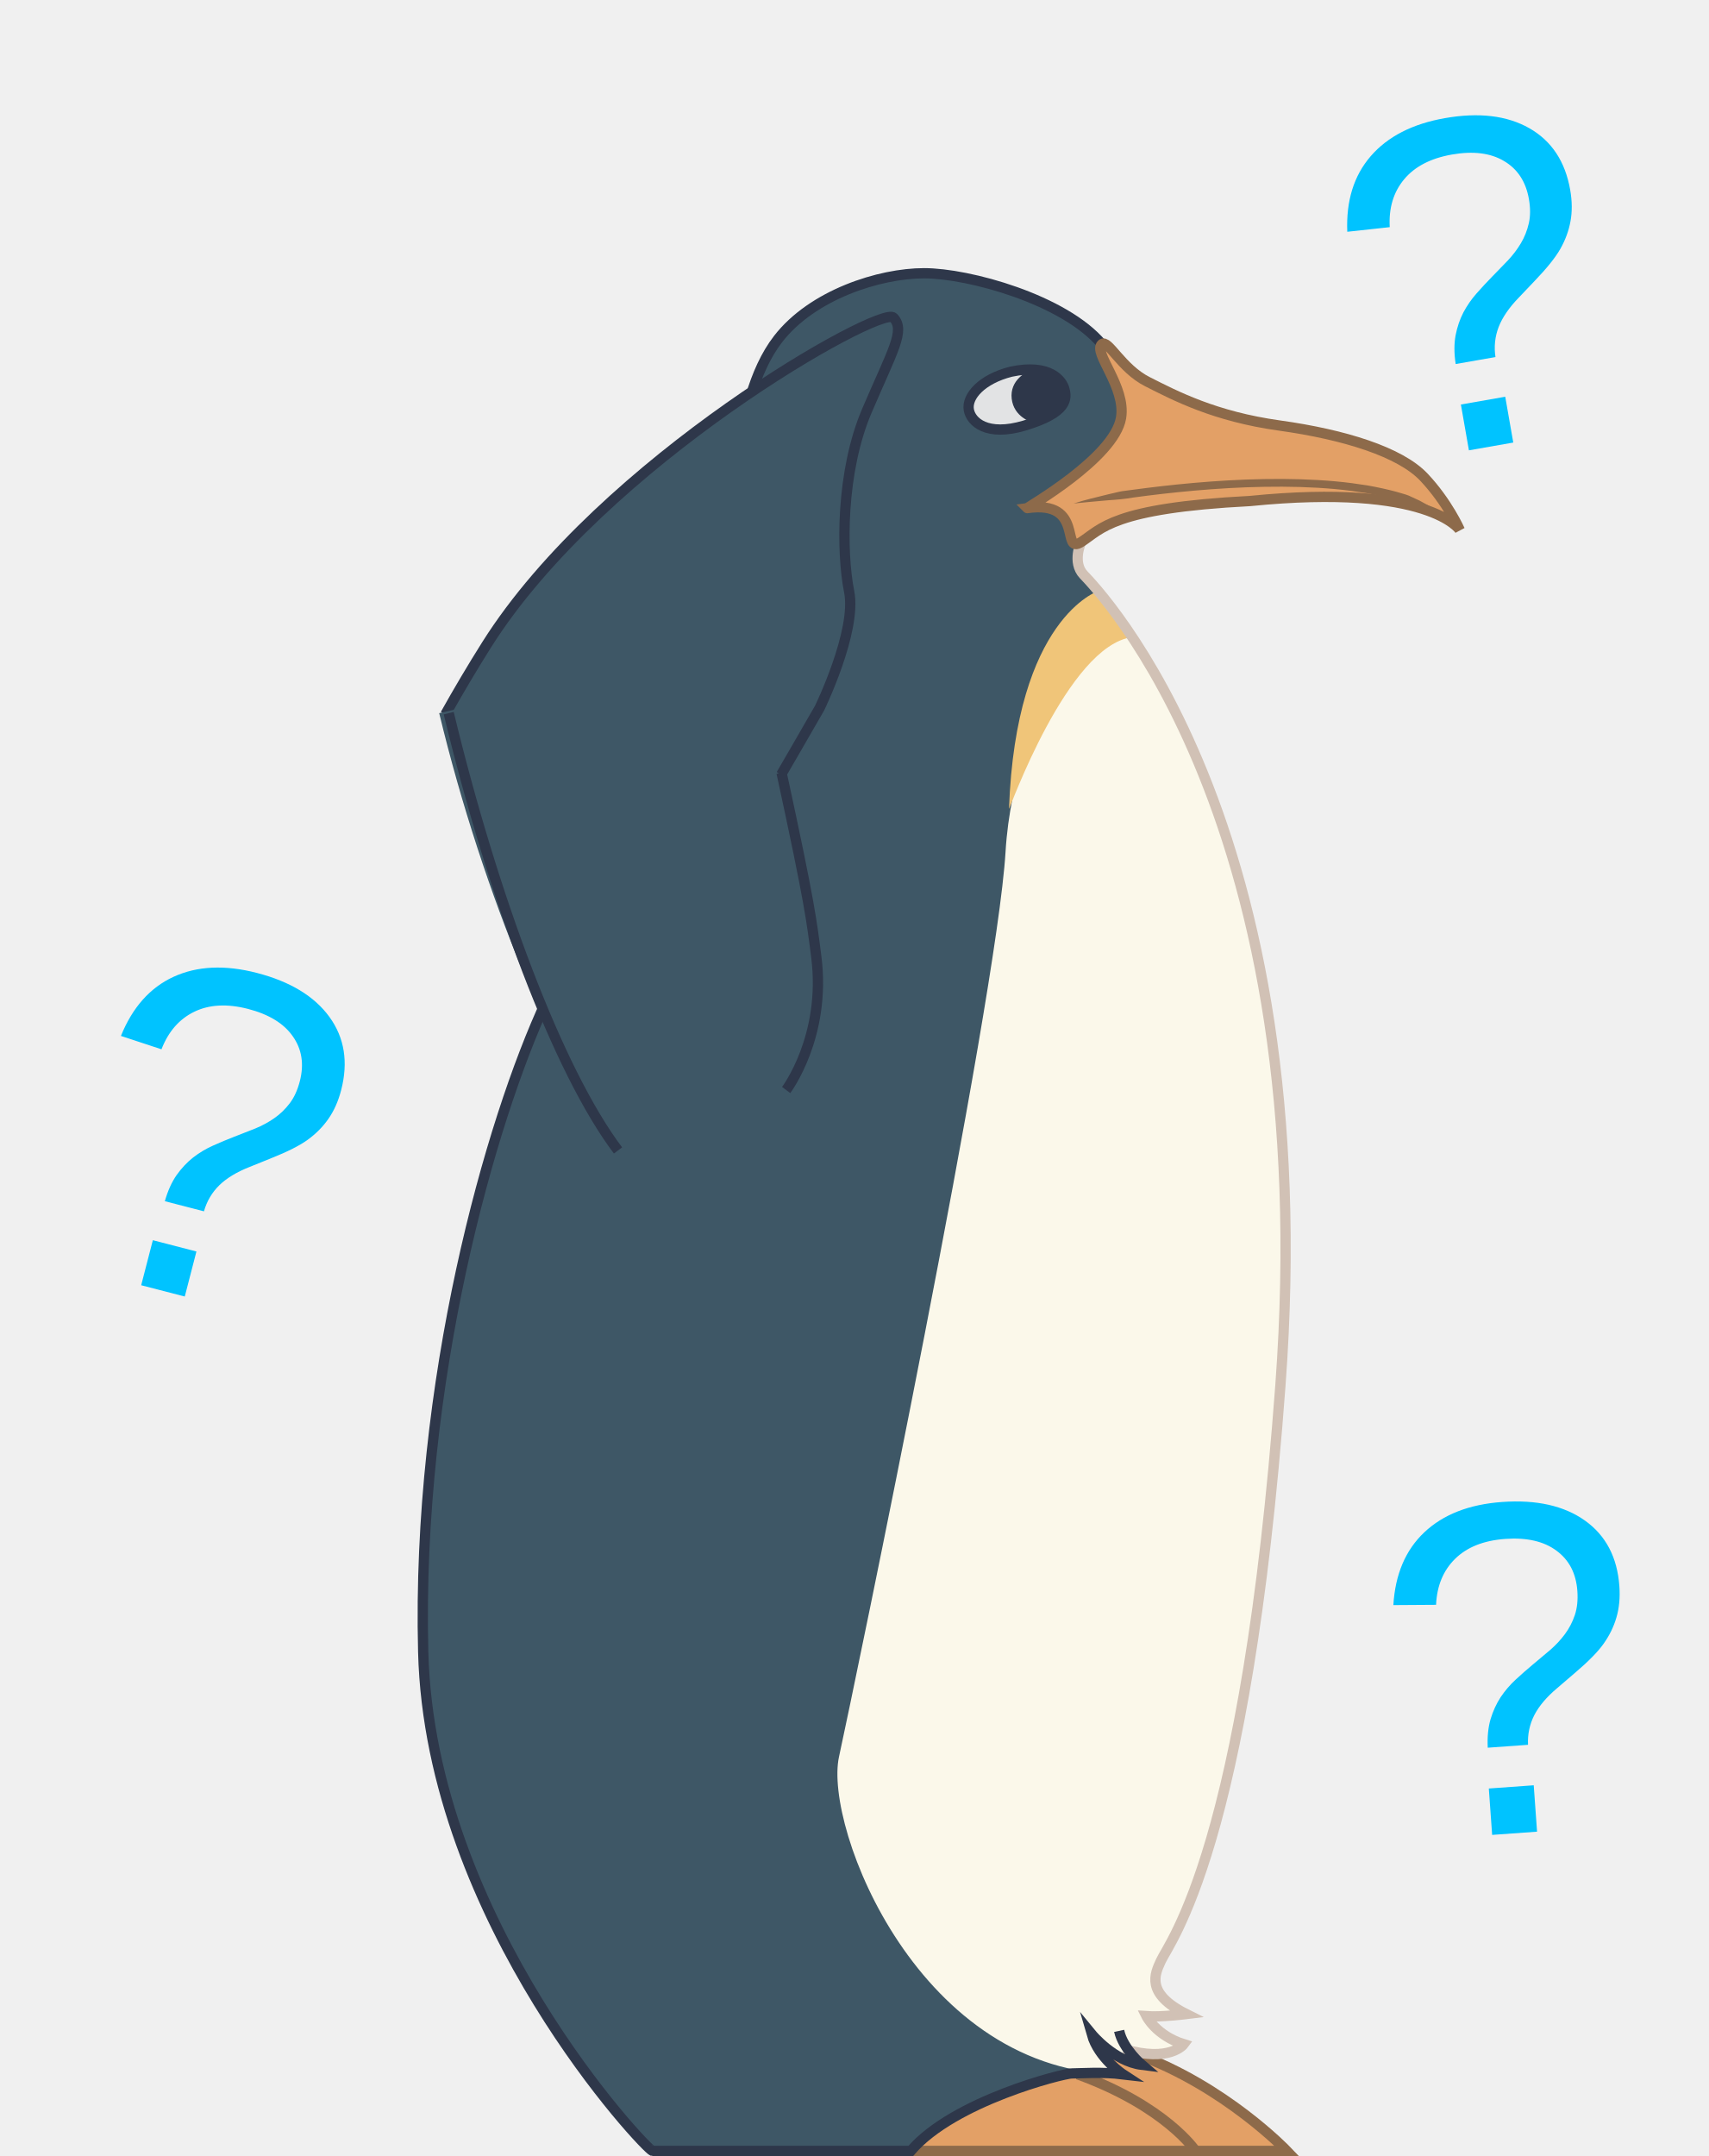
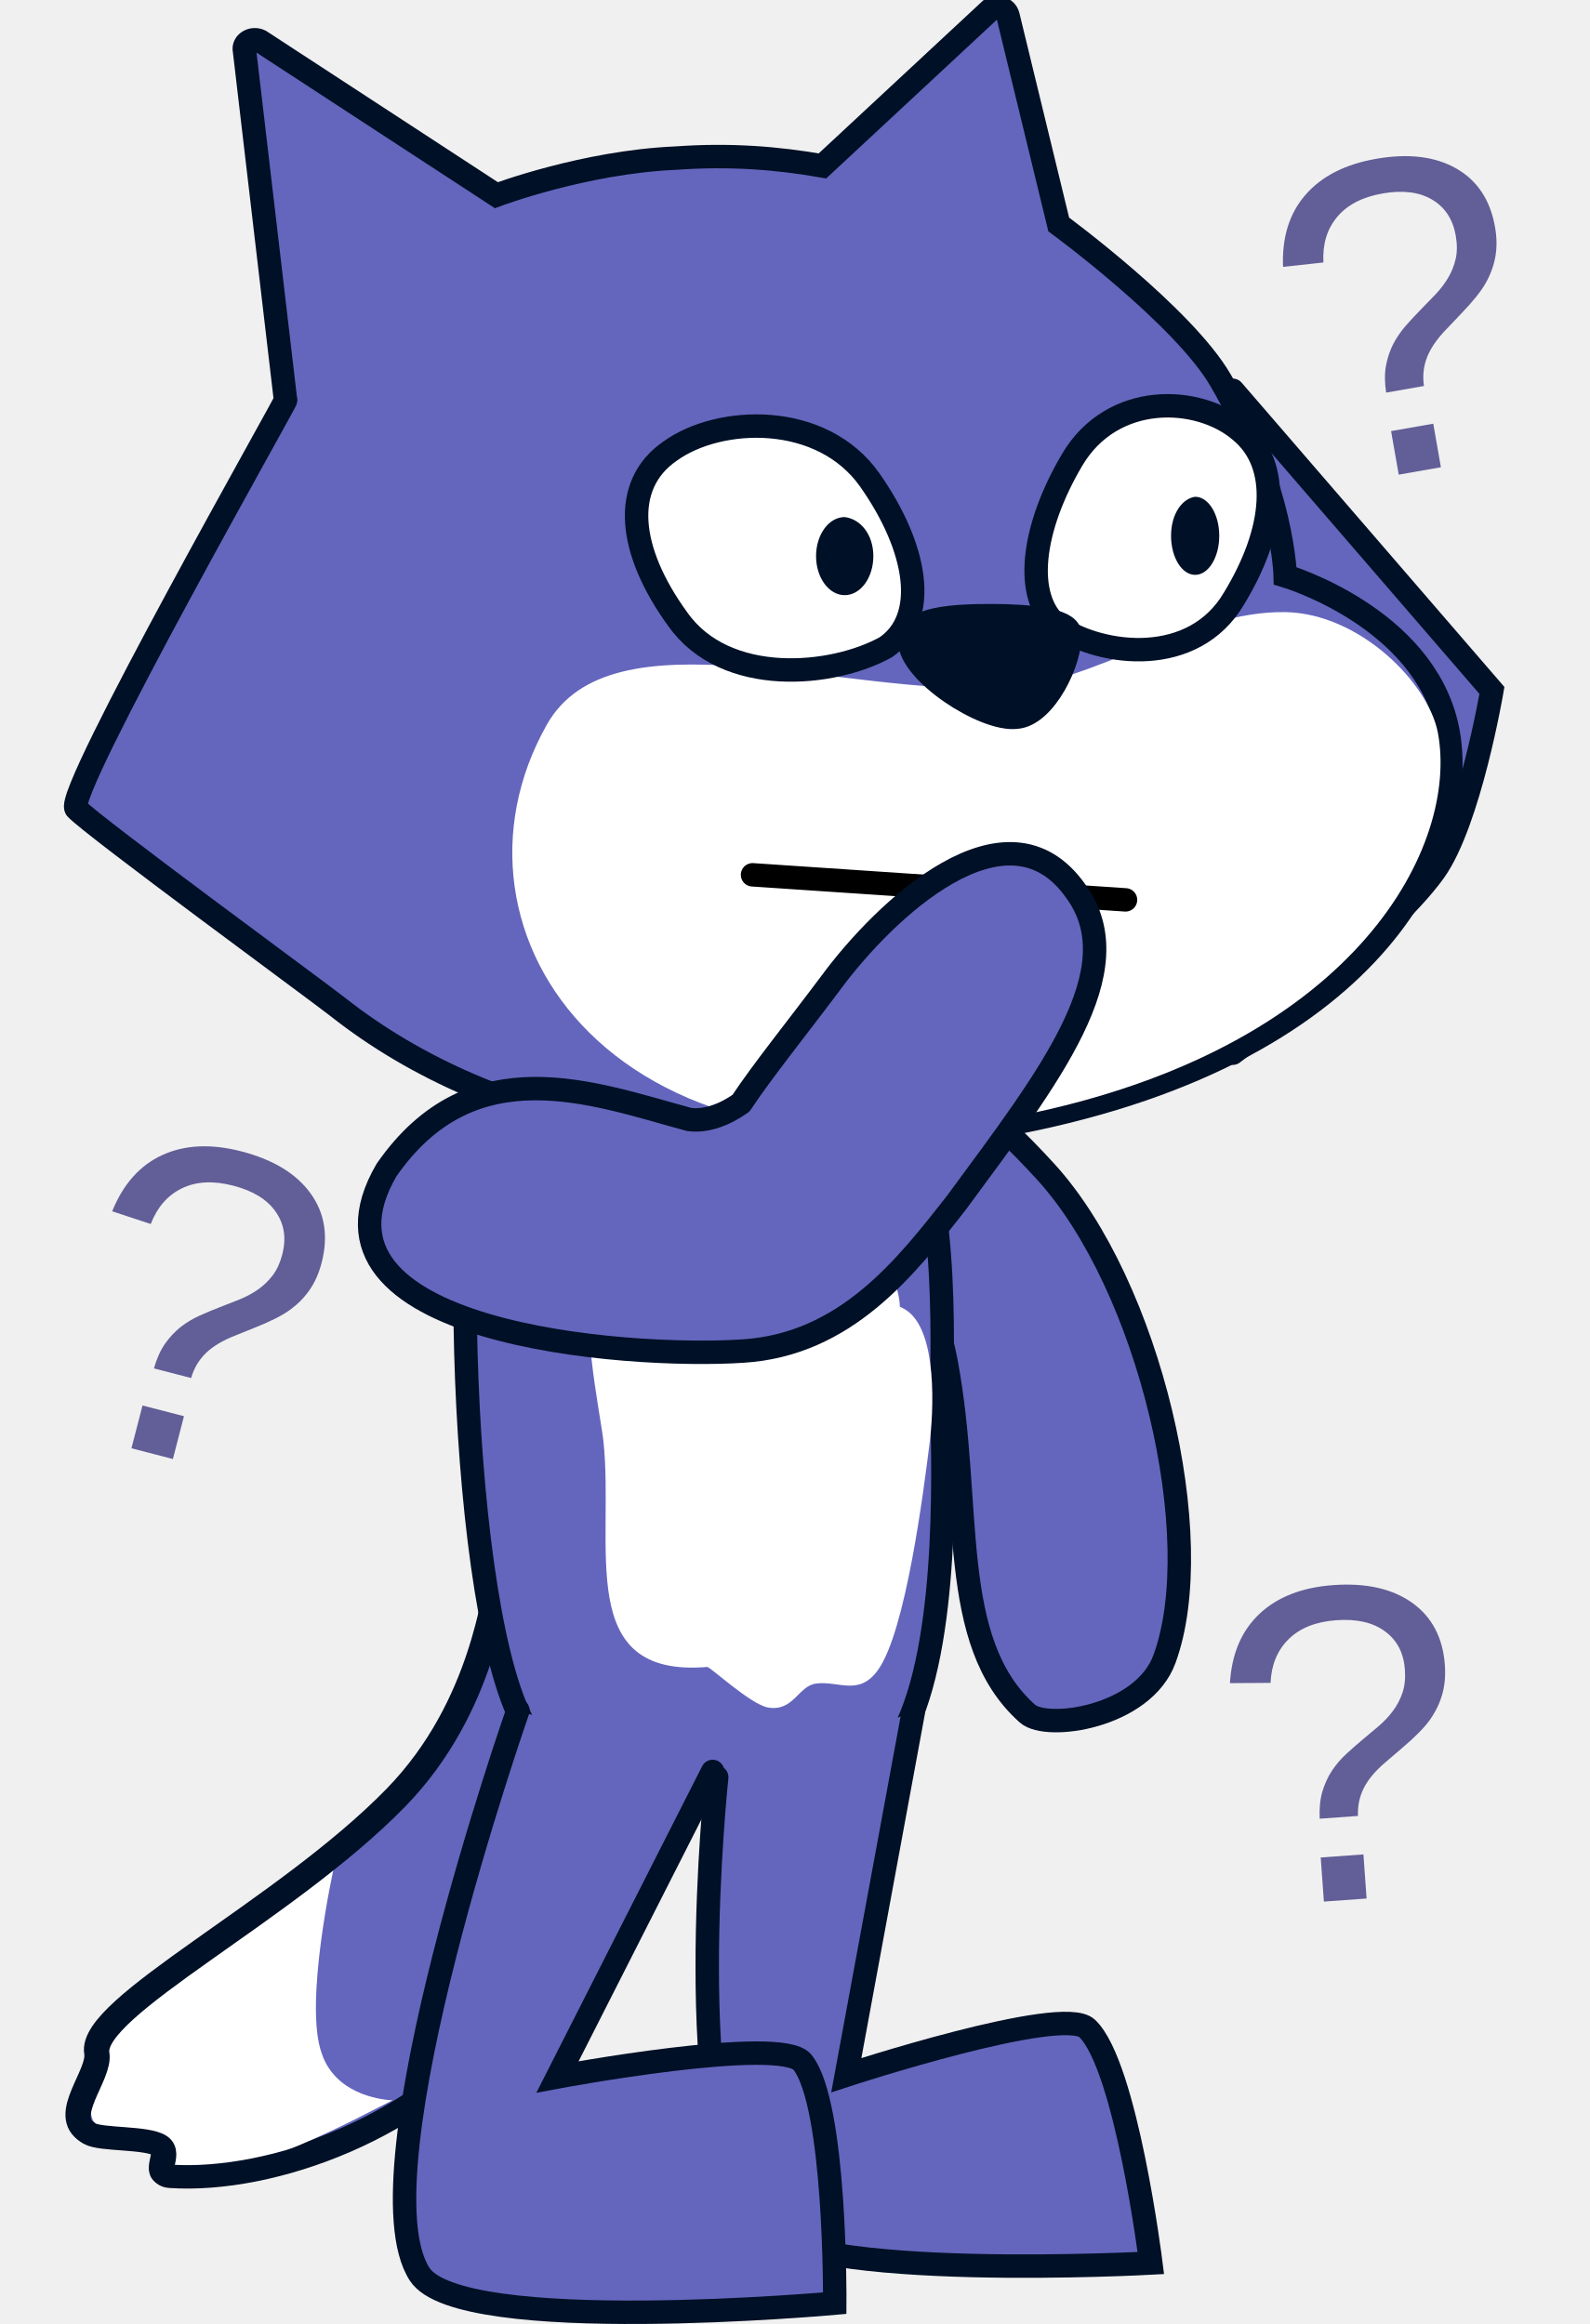
- <svg xmlns="http://www.w3.org/2000/svg" version="1.1" viewBox="0,0,83.211,104.991">
-   <g transform="translate(-194.5969,-120.8817)">
-     <g stroke-linecap="butt" stroke-linejoin="miter" stroke-miterlimit="10" stroke-dasharray="" stroke-dashoffset="0" style="mix-blend-mode: normal">
-       <g>
-         <path d="M243.407,225.623c2.677,-6.578 6.802,-4.618 6.802,-4.618c4.303,1.56 7.062,4.618 7.062,4.618h-13.864" fill="#e3a066" fill-rule="nonzero" stroke="none" stroke-width="1" />
-         <path d="M249.959,220.912c4.303,1.56 7.312,4.711 7.312,4.711h-14.125" fill="none" fill-rule="evenodd" stroke="#8d6a4a" stroke-width="0.5" />
-         <path d="M238.959,225.623c3.083,-3.142 8.124,-3.728 8.124,-3.728c4.303,1.56 5.74,3.728 5.74,3.728h-13.864" fill="#e3a066" fill-rule="nonzero" stroke="none" stroke-width="1" />
-         <path d="M247.084,221.895c4.303,1.56 5.74,3.728 5.74,3.728h-14.125" fill="none" fill-rule="evenodd" stroke="#8d6a4a" stroke-width="0.5" />
-         <path d="M248.261,137.645c3.438,3.802 -0.562,8.421 -0.562,8.421c0,0 -1.405,2.796 0.386,3.599c0.025,13.378 -0.625,41.138 -0.625,41.605c0,0.67 1.5,27.986 1.645,28.509c0.241,0.868 1.105,1.655 1.105,1.655c-1.354,-0.168 -2.438,-1.488 -2.438,-1.488c0.334,1.173 1.521,1.948 1.521,1.948c-1.021,-0.123 -2.042,-0.045 -2.501,-0.042c-0.416,0.002 -5.75,1.34 -7.833,3.771h-12.584c-0.25,0 -10.833,-11.144 -11.166,-24.299c-0.334,-13.155 3.263,-25.828 6,-31.706c3.178,-6.825 8.489,-19.775 8.864,-21.315c0.375,-1.539 0.014,-7.8 2.421,-10.911c1.672,-2.162 4.944,-3.204 7.111,-3.204c2.167,0 6.747,1.345 8.656,3.456" fill="#3e5766" fill-rule="nonzero" stroke="none" stroke-width="1" />
-         <path d="M248.665,150.392c0,0 2.095,2.843 3.689,6.231c3.5,7.75 5.75,19.251 4.504,33.014c-1.149,12.694 -2.233,20.841 -5.942,27.302c-0.508,0.886 1.46,2.022 1.46,2.022c-0.834,0 -1.94,0.102 -1.94,0.102c0.083,1.048 1.815,1.364 1.815,1.364c-2.396,1.173 -3.104,-0.491 -3.104,-0.491c0.396,0.974 0.955,1.479 0.955,1.479c-0.667,0.042 -2.329,-1.469 -2.329,-1.469c0,1.131 1.521,1.948 1.521,1.948c-9.906,0.064 -14.584,-12.024 -13.834,-15.459c0.75,-3.435 7.667,-36.7 8.112,-44.073c0.445,-7.374 5.095,-11.971 5.095,-11.971" fill="#fbf8ea" fill-rule="nonzero" stroke="none" stroke-width="1" />
-         <path d="M243.74,160.274c0.334,-9.307 4.343,-10.609 4.343,-10.609l1.661,2.243c-3.154,0.409 -6.008,8.479 -6.005,8.366" fill="#f0c579" fill-rule="nonzero" stroke="none" stroke-width="1" />
-         <path d="M247.251,147.28c0,0 -0.45,0.986 0.125,1.592c0.716,0.754 11.617,11.953 9.584,39.465c-1.667,22.539 -5.406,27.115 -5.827,28.042c-0.28,0.617 -0.767,1.577 1.243,2.582c0,0 -1.24,0.155 -1.94,0.103c0,0 0.471,0.945 1.815,1.364c0,0 -0.666,0.907 -2.916,0.237" fill="none" fill-rule="evenodd" stroke="#d1c1b5" stroke-width="0.5" />
-         <path d="M249.105,219.779c0.188,0.881 1.104,1.655 1.104,1.655c-1.354,-0.168 -2.438,-1.488 -2.438,-1.488c0.334,1.173 1.521,1.948 1.521,1.948c-1.021,-0.123 -2.042,-0.045 -2.5,-0.042c-0.416,0.002 -5.75,1.34 -7.833,3.771h-12.583c-0.25,0 -10.834,-11.144 -11.167,-24.299c-0.333,-13.155 3.264,-25.828 6,-31.706c3.178,-6.825 8.489,-19.775 8.864,-21.315c0.375,-1.539 0.015,-7.8 2.421,-10.911c1.673,-2.162 4.944,-3.204 7.111,-3.204c2.167,0 6.823,1.278 8.657,3.456" fill="none" fill-rule="evenodd" stroke="#2e374a" stroke-width="0.5" />
-       </g>
-       <g>
-         <path d="M244.636,145.626c-0.098,0.014 4.236,-2.427 4.562,-4.399c0.25,-1.508 -1.375,-3.174 -0.938,-3.582c0.291,-0.273 0.943,1.177 2.219,1.822c1.365,0.691 3.281,1.697 6.437,2.137c3.156,0.44 5.875,1.288 7.032,2.514c1.157,1.226 1.75,2.576 1.75,2.576c0,0 -1.468,-2.294 -10.219,-1.414c-6.718,0.345 -7.229,1.361 -8.229,2c-1,0.638 0.198,-2.063 -2.615,-1.655" fill="#e3a066" fill-rule="nonzero" stroke="none" stroke-width="1" />
-         <path d="M246.886,145.406c0,0 0.28,-0.098 0.776,-0.227c0.249,-0.062 0.552,-0.137 0.9,-0.223c0.174,-0.041 0.36,-0.084 0.556,-0.13c0.197,-0.043 0.407,-0.055 0.625,-0.09c1.742,-0.237 4.078,-0.487 6.427,-0.525c1.175,-0.021 2.351,0.01 3.451,0.109c0.55,0.049 1.081,0.121 1.581,0.201c0.5,0.089 0.971,0.192 1.401,0.308c0.211,0.07 0.423,0.111 0.612,0.19c0.185,0.086 0.361,0.167 0.526,0.243c0.322,0.174 0.598,0.324 0.809,0.479c0.221,0.137 0.368,0.281 0.473,0.369c0.104,0.09 0.16,0.138 0.16,0.138c0,0 -0.064,-0.037 -0.182,-0.107c-0.118,-0.07 -0.287,-0.176 -0.521,-0.279c-0.225,-0.118 -0.516,-0.222 -0.846,-0.339c-0.338,-0.1 -0.719,-0.2 -1.13,-0.331c-0.417,-0.112 -0.875,-0.213 -1.365,-0.299c-0.491,-0.078 -1.011,-0.149 -1.552,-0.198c-1.083,-0.098 -2.247,-0.127 -3.41,-0.107c-2.329,0.038 -4.652,0.286 -6.383,0.522c-0.43,0.076 -0.831,0.107 -1.187,0.13c-0.355,0.031 -0.664,0.059 -0.919,0.082c-0.255,0.025 -0.456,0.044 -0.593,0.058c-0.135,0.013 -0.208,0.027 -0.208,0.027" fill="#8d6a4a" fill-rule="nonzero" stroke="none" stroke-width="1" />
-         <path d="M244.636,145.626c-0.098,0.014 4.236,-2.427 4.562,-4.399c0.25,-1.508 -1.375,-3.174 -0.938,-3.582c0.291,-0.273 0.943,1.177 2.219,1.822c1.365,0.691 3.281,1.697 6.437,2.137c3.156,0.44 5.875,1.288 7.032,2.514c1.157,1.226 1.75,2.576 1.75,2.576c0,0 -1.468,-2.294 -10.219,-1.414c-6.718,0.345 -7.229,1.361 -8.229,2c-1,0.638 0.198,-2.063 -2.615,-1.655z" fill="none" fill-rule="evenodd" stroke="#8d6a4a" stroke-width="0.5" />
-       </g>
-       <g>
-         <path d="M218.295,152.286c5.639,-8.954 19.235,-16.571 19.82,-15.936c0.585,0.635 -0.032,1.576 -1.297,4.536c-1.266,2.96 -1.248,6.883 -0.863,8.806c0.386,1.923 -1.44,5.671 -1.44,5.671c0,0 -1.989,3.455 -4.421,7.636c-0.392,-0.189 -0.784,-0.379 -1.177,-0.571c-3.089,-1.511 -6.099,-3.19 -9.134,-4.807c-1.186,-0.632 -2.337,-1.303 -3.497,-1.952c0.642,-1.147 1.313,-2.28 2.008,-3.383z" fill="#3e5766" fill-rule="nonzero" stroke="none" stroke-width="1" />
-         <path d="M216.287,155.669c0.642,-1.147 1.313,-2.28 2.008,-3.383c5.639,-8.954 19.235,-16.571 19.82,-15.936c0.585,0.635 -0.032,1.576 -1.297,4.536c-1.266,2.96 -1.248,6.883 -0.863,8.806c0.386,1.923 -1.44,5.671 -1.44,5.671c0,0 -1.989,3.455 -4.421,7.636" fill="none" fill-rule="evenodd" stroke="#2e374a" stroke-width="0.5" />
-       </g>
-       <g>
-         <path d="M224.697,176.905c-2.932,-3.889 -6.558,-12.366 -8.709,-21.295c1.297,-0.304 2.603,-0.585 3.907,-0.92c3.336,-0.856 6.542,2.373 9.846,1.402c0.407,-0.12 2.671,2.7 3.076,2.578c1.387,6.388 1.321,7.116 1.537,8.813c0.495,3.879 -1.468,6.479 -1.468,6.479z" fill="#3e5766" fill-rule="nonzero" stroke="none" stroke-width="1" />
-         <path d="M224.697,176.905c-2.932,-3.889 -6.093,-12.366 -8.245,-21.295" fill="none" fill-rule="evenodd" stroke="#2e374a" stroke-width="0.5" />
-         <path d="M232.663,158.515c1.387,6.388 1.475,7.27 1.692,8.968c0.495,3.879 -1.468,6.479 -1.468,6.479" fill="none" fill-rule="evenodd" stroke="#2e374a" stroke-width="0.5" />
-       </g>
-       <text transform="translate(261.2696,143.6651) rotate(-9.94181) scale(0.57756,0.57756)" font-size="40" xml:space="preserve" fill="#00c3ff" fill-rule="nonzero" stroke="none" stroke-width="1" stroke-linecap="butt" stroke-linejoin="miter" stroke-miterlimit="10" stroke-dasharray="" stroke-dashoffset="0" font-family="Arial" font-weight="normal" text-anchor="start" style="mix-blend-mode: normal">
+ <svg xmlns="http://www.w3.org/2000/svg" version="1.1" width="81.422" height="119.052" viewBox="0,0,81.422,119.052">
+   <g transform="translate(-201.8055,-120.4739)">
+     <g data-paper-data="{&quot;isPaintingLayer&quot;:true}" stroke-miterlimit="10" stroke-dasharray="" stroke-dashoffset="0" style="mix-blend-mode: normal">
+       <text transform="translate(268.5698,145.6422) rotate(-9.94181) scale(0.57756,0.57756)" font-size="40" xml:space="preserve" fill="#625e97" fill-rule="nonzero" stroke="none" stroke-width="1" stroke-linecap="butt" stroke-linejoin="miter" stroke-miterlimit="10" stroke-dasharray="" stroke-dashoffset="0" font-family="Arial" font-weight="normal" text-anchor="start" style="mix-blend-mode: normal">
        <tspan x="0" dy="0">?</tspan>
      </text>
-       <text transform="translate(196.6857,182.2297) rotate(14.51276) scale(0.57756,0.57756)" font-size="40" xml:space="preserve" fill="#00c3ff" fill-rule="nonzero" stroke="none" stroke-width="1" stroke-linecap="butt" stroke-linejoin="miter" stroke-miterlimit="10" stroke-dasharray="" stroke-dashoffset="0" font-family="Arial" font-weight="normal" text-anchor="start" style="mix-blend-mode: normal">
+       <text transform="translate(203.7495,193.4263) rotate(14.51276) scale(0.57756,0.57756)" font-size="40" xml:space="preserve" fill="#625e97" fill-rule="nonzero" stroke="none" stroke-width="1" stroke-linecap="butt" stroke-linejoin="miter" stroke-miterlimit="10" stroke-dasharray="" stroke-dashoffset="0" font-family="Arial" font-weight="normal" text-anchor="start" style="mix-blend-mode: normal">
        <tspan x="0" dy="0">?</tspan>
      </text>
-       <text transform="translate(262.3394,210.5902) rotate(-4.10802) scale(0.57756,0.57756)" font-size="40" xml:space="preserve" fill="#00c3ff" fill-rule="nonzero" stroke="none" stroke-width="1" stroke-linecap="butt" stroke-linejoin="miter" stroke-miterlimit="10" stroke-dasharray="" stroke-dashoffset="0" font-family="Arial" font-weight="normal" text-anchor="start" style="mix-blend-mode: normal">
+       <text transform="translate(264.6753,218.2408) rotate(-4.10802) scale(0.57756,0.57756)" font-size="40" xml:space="preserve" fill="#625e97" fill-rule="nonzero" stroke="none" stroke-width="1" stroke-linecap="butt" stroke-linejoin="miter" stroke-miterlimit="10" stroke-dasharray="" stroke-dashoffset="0" font-family="Arial" font-weight="normal" text-anchor="start" style="mix-blend-mode: normal">
        <tspan x="0" dy="0">?</tspan>
      </text>
      <g>
-         <path d="M241.771,140.8c-0.114,-0.654 0.63,-1.499 2.055,-1.858c1.917,-0.407 2.49,0.455 2.596,0.833c0.128,0.458 0.199,1.154 -1.942,1.792c-1.829,0.545 -2.607,-0.179 -2.709,-0.767" fill="#e2e3e4" fill-rule="nonzero" stroke="none" stroke-width="1" />
-         <path d="M244.846,141.436c0,0 -0.868,-0.233 -0.974,-1.136c-0.105,-0.9 0.717,-1.351 1.057,-1.419c0.34,-0.069 0.691,0.136 0.691,0.136c0,0 0.869,0.324 0.864,0.964c-0.005,0.641 -0.815,1.167 -0.815,1.167c0,0 -0.686,0.313 -0.822,0.288" fill="#2e374a" fill-rule="nonzero" stroke="none" stroke-width="1" />
-         <path d="M241.783,140.84c-0.114,-0.654 0.63,-1.499 2.055,-1.858c1.917,-0.407 2.49,0.455 2.596,0.833c0.128,0.458 0.199,1.154 -1.942,1.792c-1.829,0.545 -2.607,-0.179 -2.709,-0.767z" fill="none" fill-rule="evenodd" stroke="#2e374a" stroke-width="0.5" />
+         <path d="M244.76,176.123c-0.202,-4.053 4.965,-1.802 10.604,4.378c5.314,5.824 8.354,18.786 6.076,24.969c-1.095,2.971 -6.017,3.677 -7.015,2.788c-4.158,-3.703 -2.799,-10.693 -4.16,-17.982c-1.044,-5.594 -5.204,-11.81 -5.505,-14.152z" data-paper-data="{&quot;index&quot;:null}" fill="#6466bd" fill-rule="evenodd" stroke="#001026" stroke-width="1.2" stroke-linecap="round" stroke-linejoin="round" />
+         <g fill-rule="evenodd">
+           <path d="M227.337,201.499c0.637,-0.627 2.039,-1.944 4.479,1.427c2.44,3.371 0.868,10.127 0.609,10.883c-0.909,2.965 -2.139,6.561 -4.824,10.081c-4.168,5.523 -11.956,8.338 -17.166,7.999c-0.941,-0.061 0.122,-1.136 -0.51,-1.561c-0.683,-0.46 -3.044,-0.284 -3.641,-0.632c-1.468,-0.855 0.619,-2.944 0.431,-4.073c-0.418,-2.36 9.64,-7.27 15.316,-13.093c4.608,-4.728 4.98,-10.738 5.305,-11.03z" fill="#6466bd" stroke="#001026" stroke-width="1.2" stroke-linecap="round" stroke-linejoin="round" />
+           <path d="M218.887,216.227c0,0 -1.532,6.903 -0.603,9.441c0.68,2.029 2.891,2.363 3.618,2.4c-1.651,0.809 -7.343,4.02 -10.979,3.833c-1.006,-0.052 0.01,-1.367 -0.683,-1.751c-0.896,-0.495 -2.762,-0.18 -3.53,-0.872c-0.785,-0.707 0.45,-3.473 0.479,-4.236c0.269,-2.022 11.698,-8.815 11.698,-8.815z" fill="#ffffff" stroke="none" stroke-width="1" stroke-linecap="butt" stroke-linejoin="miter" />
+           <path d="M227.433,201.571c0.638,-0.628 2.039,-1.945 4.479,1.427c2.44,3.371 0.868,10.127 0.609,10.883c-0.909,2.965 -2.139,6.561 -4.824,10.081c-4.168,5.523 -11.956,8.338 -17.166,7.999c-0.941,-0.061 0.122,-1.136 -0.51,-1.561c-0.683,-0.46 -3.044,-0.284 -3.641,-0.632c-1.468,-0.855 0.619,-2.944 0.432,-4.074c-0.418,-2.36 9.64,-7.27 15.316,-13.093c4.608,-4.728 4.98,-10.738 5.304,-11.03z" fill="none" stroke="#001026" stroke-width="1.2" stroke-linecap="round" stroke-linejoin="round" />
+         </g>
+         <g fill-rule="nonzero" stroke-linejoin="miter">
+           <path d="M247.311,175.585c3.321,4.705 2.672,13.696 2.741,17.081c0.071,3.443 0.345,12.761 -2.228,17.024c-2.282,3.782 -16.614,3.183 -19.038,-0.637c-3.499,-5.514 -4.129,-30.733 -1.716,-34.502c2.107,-3.293 17.219,-3.248 20.241,1.034z" fill="#6466bd" stroke="#001026" stroke-width="1.2" stroke-linecap="round" />
+           <path d="M248.095,187.514c1.814,0.986 1.493,5.498 1.324,6.853c-0.302,2.416 -1.216,9.668 -2.65,11.659c-0.98,1.361 -2.013,0.535 -3.178,0.693c-0.906,0.123 -1.146,1.452 -2.454,1.225c-0.888,-0.154 -2.962,-2.089 -3.112,-2.077c-6.833,0.571 -4.744,-6.164 -5.315,-11.571c-0.132,-1.248 -1.371,-7.15 -0.343,-8.187c0.032,-0.443 0.179,-0.854 0.412,-1.203c1.248,-3.405 3.611,-4.698 6.935,-2.568c0.184,0.118 0.292,-0.329 0.459,-0.47c0.997,-0.842 2.397,-1.522 3.682,-0.752c1.097,0.658 3.997,4.1 4.036,6.299c0.069,0.029 0.137,0.061 0.205,0.098z" fill="#ffffff" stroke="none" stroke-width="0.5" stroke-linecap="butt" />
+         </g>
+         <path d="M248.578,208.195l-3.429,18.584c0,0 11.055,-3.623 12.337,-2.393c2.001,1.919 3.26,12.017 3.26,12.017c0,0 -17.763,0.979 -20.252,-1.935c-3.939,-4.612 -1.982,-22.954 -1.982,-22.954" fill="#6466bd" fill-rule="nonzero" stroke="#001026" stroke-width="1.2" stroke-linecap="round" stroke-linejoin="miter" />
+         <path d="M238.303,211.22l-7.944,15.649c0,0 11.435,-2.139 12.545,-0.751c1.731,2.166 1.653,12.341 1.653,12.341c0,0 -19.176,1.734 -21.26,-1.483c-3.298,-5.09 5.034,-28.878 5.034,-28.878" fill="#6466bd" fill-rule="nonzero" stroke="#001026" stroke-width="1.2" stroke-linecap="round" stroke-linejoin="miter" />
+         <g>
+           <g stroke-linejoin="miter">
+             <path d="M264.94,140.467l13.274,15.376c0,0 -1.142,6.731 -2.946,9.258c-2.431,3.403 -10.328,9.326 -10.328,9.326" fill="#6466bd" fill-rule="nonzero" stroke="#001026" stroke-width="1.2" stroke-linecap="round" />
+             <path d="M252.528,120.973c0.3,-0.2 0.8,-0.1 0.9,0.3l2.6,10.7c0,0 6.4,4.7 8.3,8c3.2,5.5 3.3,10 3.3,10c0,0 7.1,2.1 8.3,7.8c1.2,5.7 -3.2,16.5 -22,20.2c-14.444,2.843 -26.703,0.491 -34.829,-5.921c-1.028,-0.811 -12.501,-9.215 -13.392,-10.154c-0.681,-0.717 11.074,-21.395 10.721,-20.925l-2.1,-17.9c-0.1,-0.4 0.4,-0.7 0.8,-0.5l12.1,7.9c0,0 4.5,-1.7 9.2,-1.9c2.8,-0.2 5.2,0 7.5,0.4z" fill="#6466bd" fill-rule="evenodd" stroke="#001026" stroke-width="1.2" stroke-linecap="butt" />
+             <path d="M275.447,158.015c1.07,5.7 -4.012,15.839 -20.594,19.439c-21.574,5 -31.024,-9.239 -25.051,-19.839c3.297,-5.907 14.959,-1.482 23.687,-1.884c3.924,-0.18 9.407,-3.988 14.149,-3.9c3.816,0.071 7.332,3.643 7.809,6.184z" fill="#ffffff" fill-rule="evenodd" stroke="none" stroke-width="1" stroke-linecap="butt" />
+           </g>
+           <g fill-rule="evenodd">
+             <path d="M246.354,145.067c2.451,3.489 3.027,7.053 0.822,8.56c-2.696,1.507 -8.214,2.049 -10.665,-1.441c-2.532,-3.489 -2.918,-6.86 -0.385,-8.605c2.532,-1.824 7.778,-2.004 10.228,1.486z" fill="#ffffff" stroke="#001026" stroke-width="1.2" stroke-linecap="round" stroke-linejoin="round" />
+             <path d="M246.534,148.962c0,1.1 -0.652,2 -1.467,2c-0.815,0 -1.467,-0.9 -1.467,-2c0,-1.1 0.652,-2 1.467,-2c0.815,0.1 1.467,0.9 1.467,2" fill="#001026" stroke="none" stroke-width="1" stroke-linecap="butt" stroke-linejoin="miter" />
+           </g>
+           <g data-paper-data="{&quot;index&quot;:null}" fill-rule="evenodd">
+             <path d="M265.32,142.541c2.13,1.745 1.806,5.116 -0.324,8.605c-2.061,3.489 -6.703,2.947 -8.97,1.441c-1.855,-1.507 -1.37,-5.071 0.691,-8.56c2.061,-3.489 6.473,-3.309 8.603,-1.486z" fill="#ffffff" stroke="#001026" stroke-width="1.2" stroke-linecap="round" stroke-linejoin="round" />
+             <path d="M261.781,147.922c0,-1.1 0.548,-1.9 1.234,-2c0.685,0 1.234,0.9 1.234,2c0,1.1 -0.548,2 -1.234,2c-0.685,0 -1.234,-0.9 -1.234,-2" fill="#001026" stroke="none" stroke-width="1" stroke-linecap="butt" stroke-linejoin="miter" />
+           </g>
+           <path d="M252.586,152.013c1.913,0 3.917,0.2 4.008,0.9c0.091,1.4 -1.275,4.2 -2.733,4.3c-1.64,0.2 -5.465,-2.3 -5.465,-3.9c-0.091,-1.2 2.368,-1.3 4.19,-1.3z" fill="#001026" fill-rule="evenodd" stroke="#001026" stroke-width="1.2" stroke-linecap="round" stroke-linejoin="round" />
+           <path d="M240.347,165.288l19.101,1.284" fill="none" fill-rule="nonzero" stroke="#000000" stroke-width="1.2" stroke-linecap="round" stroke-linejoin="miter" />
+         </g>
+         <path d="M239.756,176.988c1.055,-1.603 2.904,-3.898 4.586,-6.149c2.747,-3.737 9.054,-9.747 12.575,-4.689c2.917,4.02 -1.386,9.493 -6.118,15.922c-2.611,3.34 -5.682,7.283 -10.95,7.614c-5.946,0.393 -23.147,-0.881 -18.247,-9.276c4.398,-6.339 10.592,-3.917 15.494,-2.59c0.866,0.128 1.857,-0.257 2.661,-0.833z" data-paper-data="{&quot;index&quot;:null}" fill="#6466bd" fill-rule="evenodd" stroke="#001026" stroke-width="1.2" stroke-linecap="round" stroke-linejoin="round" />
      </g>
    </g>
  </g>
</svg>
